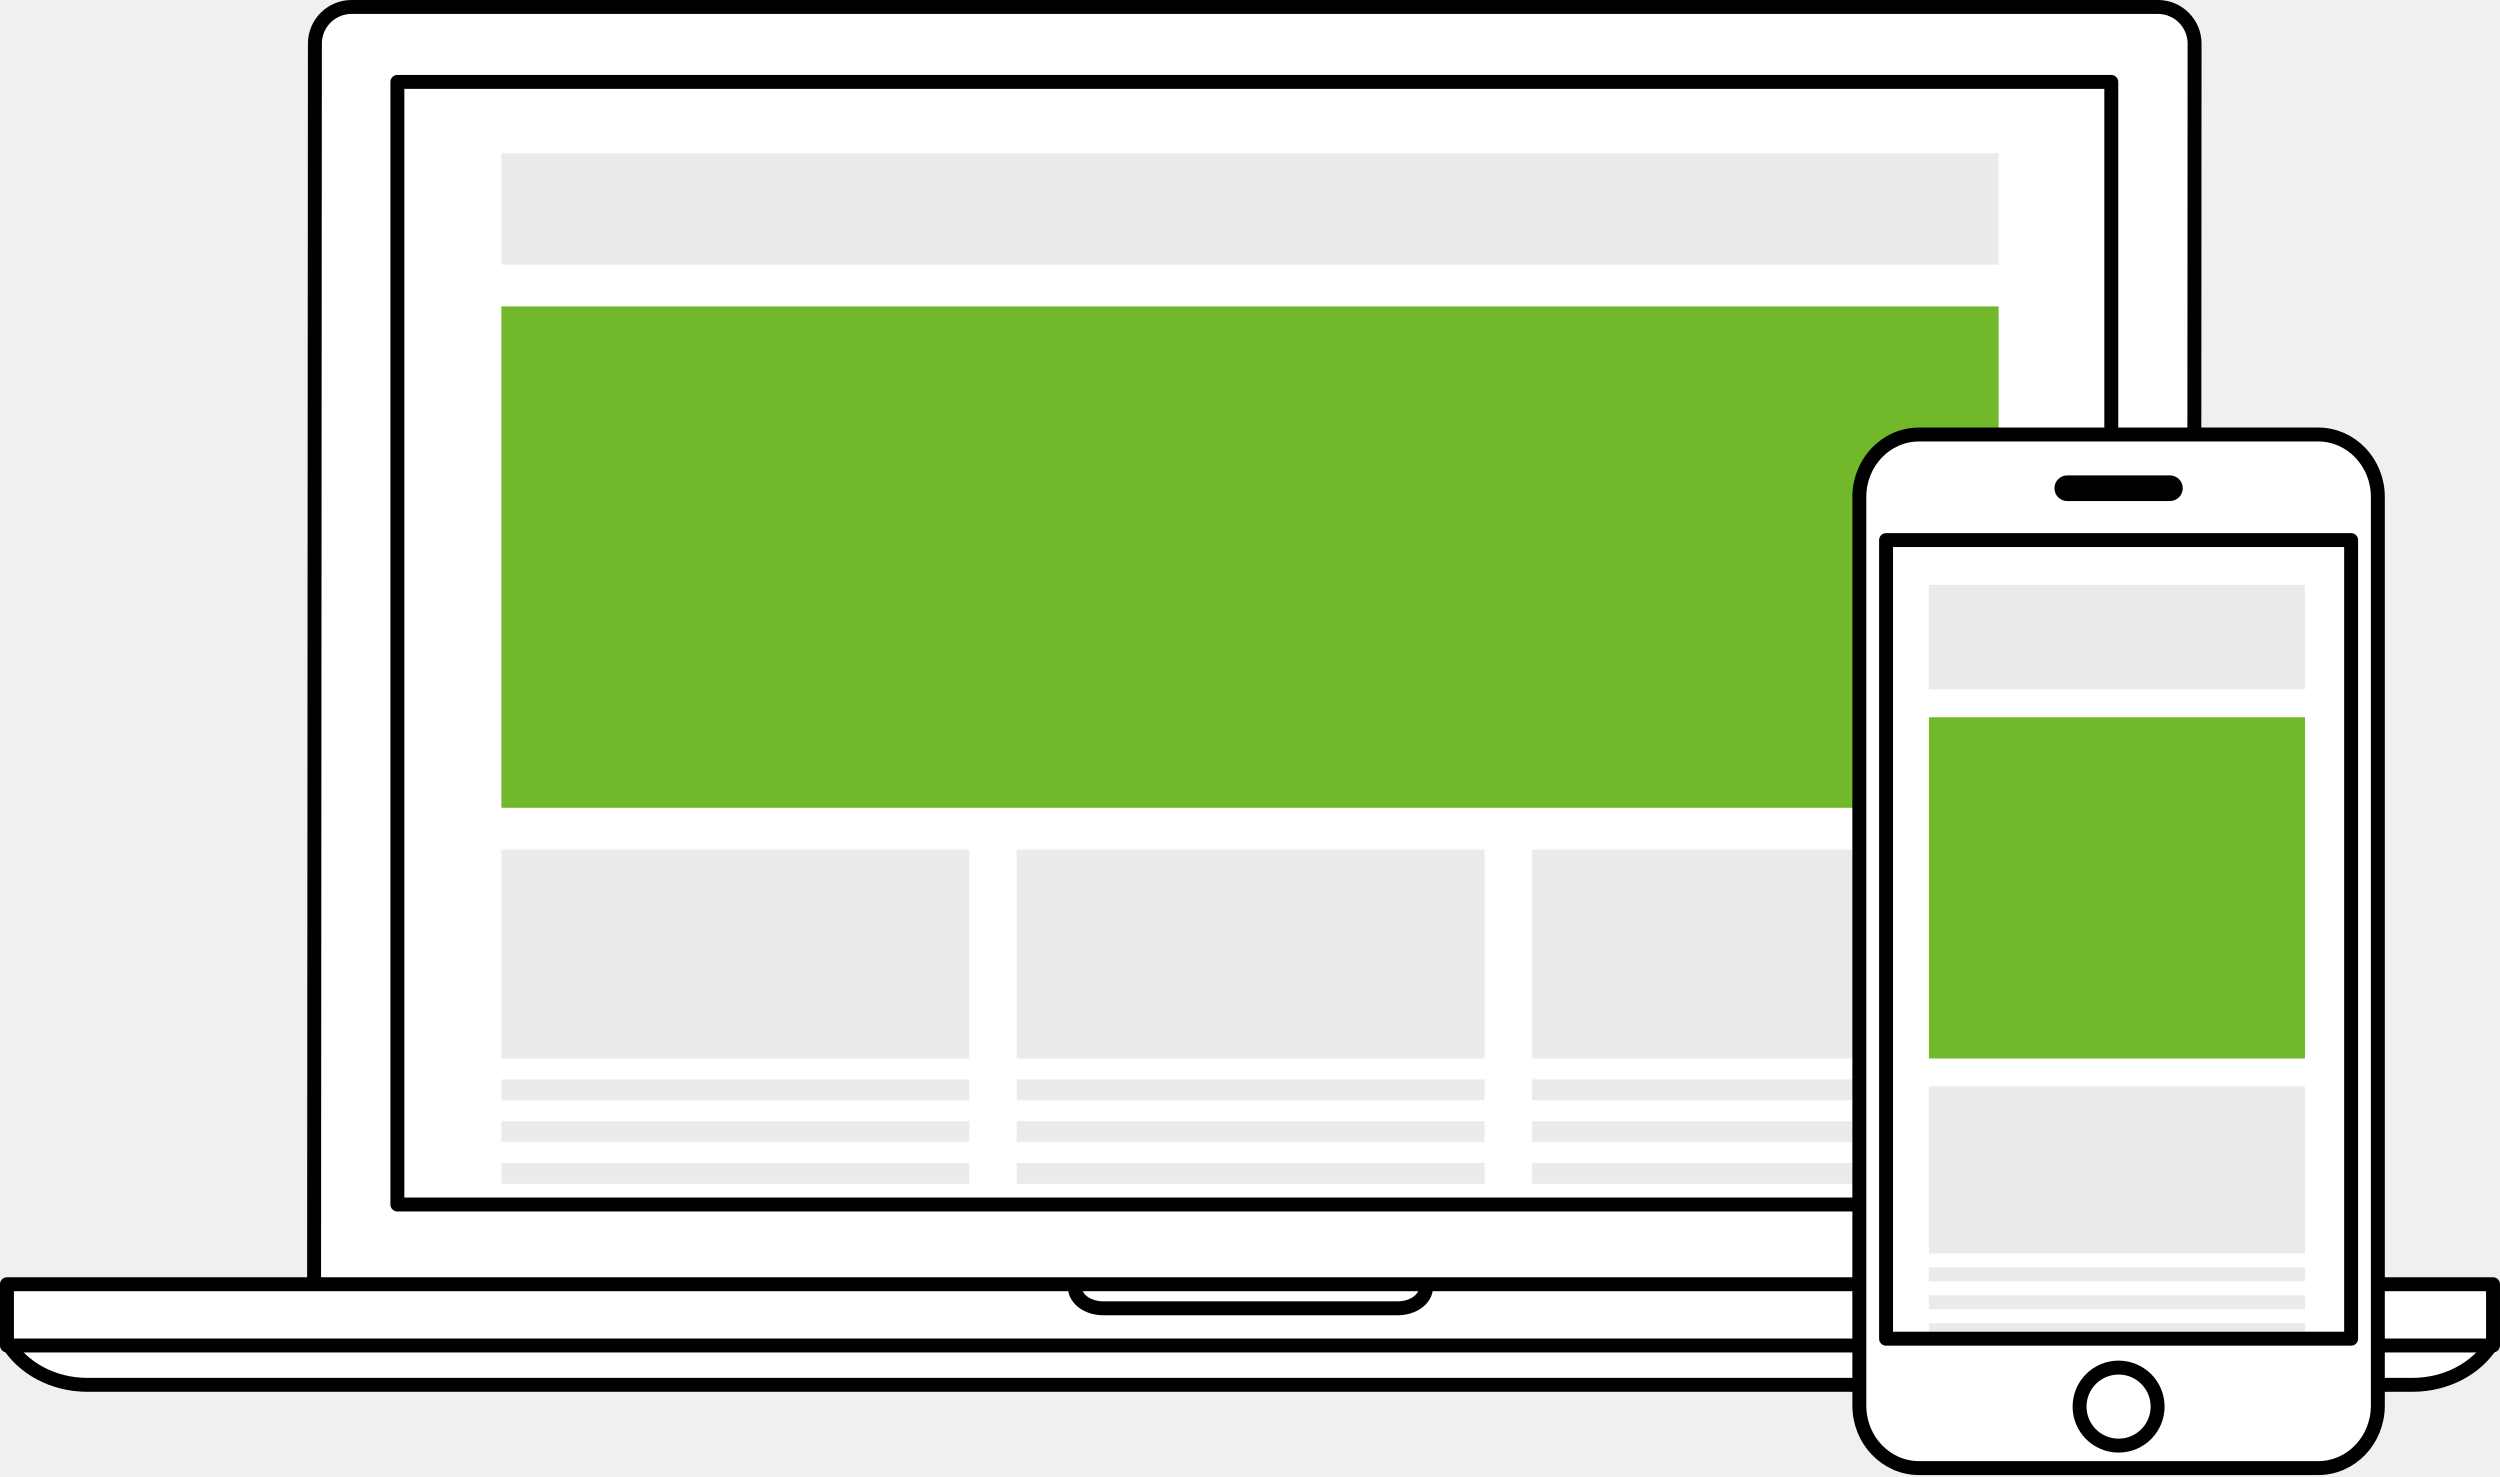
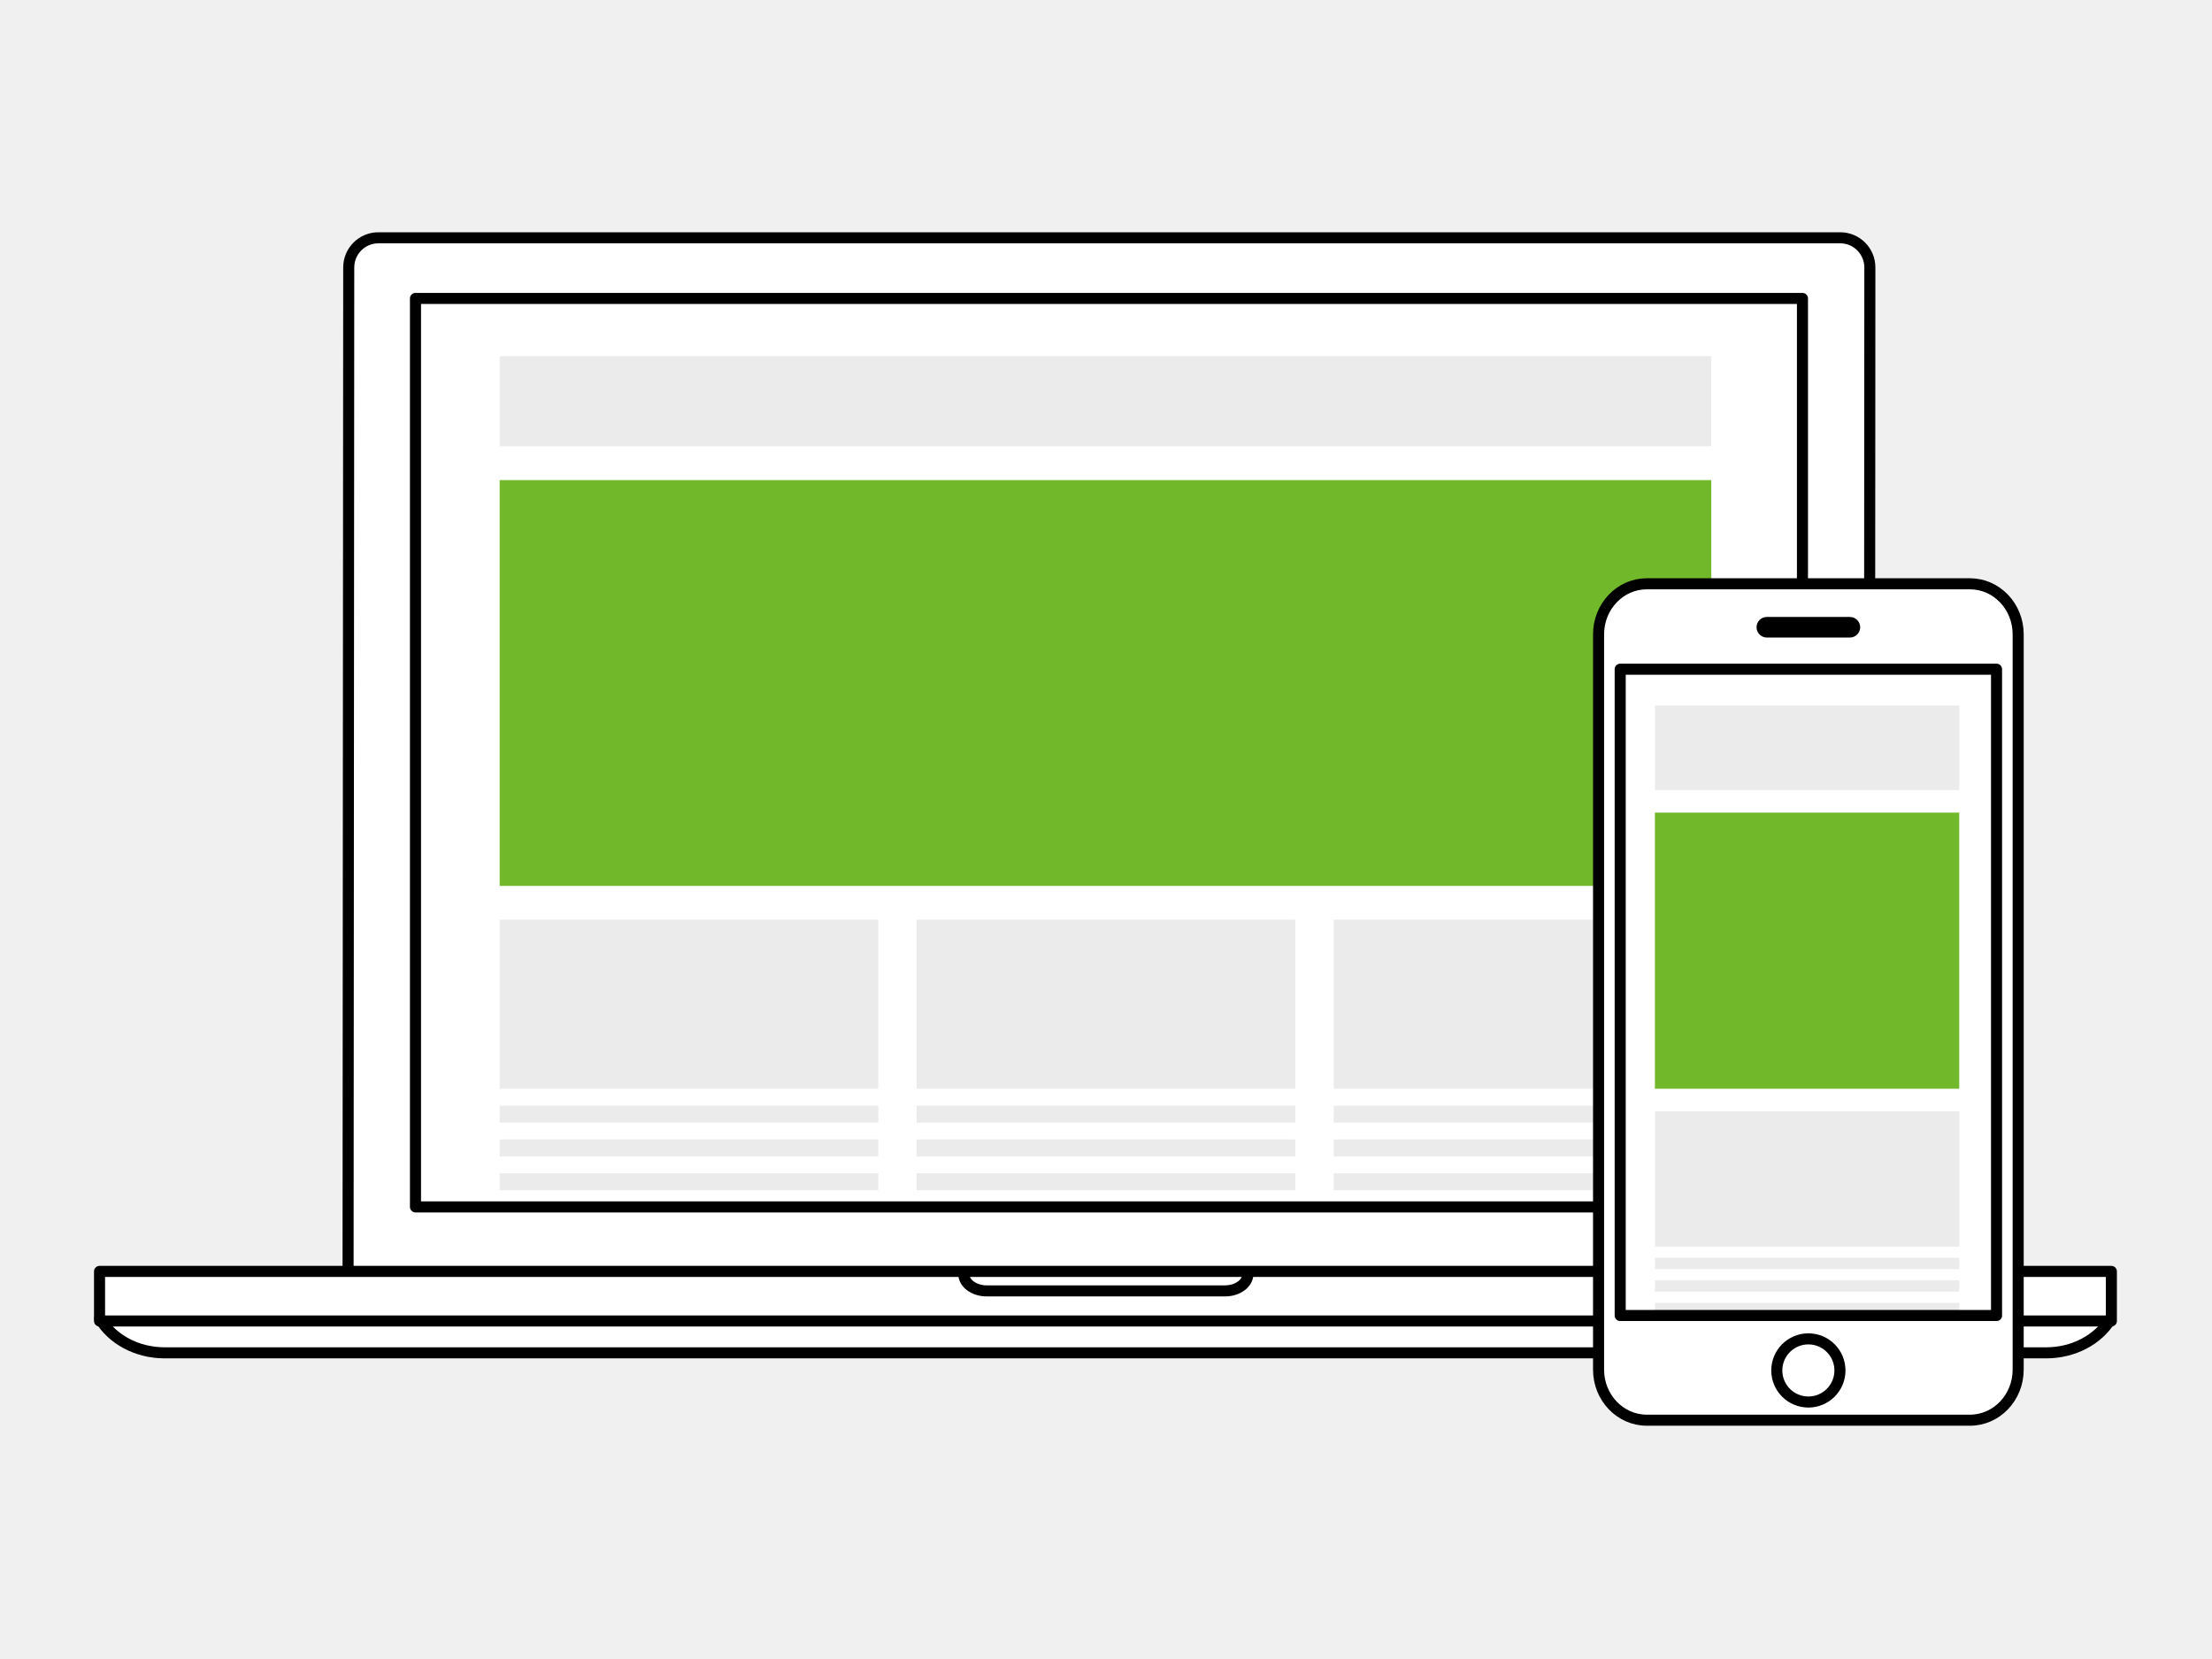
- <svg xmlns="http://www.w3.org/2000/svg" width="359" height="212" viewBox="0 0 359 212" fill="none">
-   <path d="M1.191 184.016H45.114L45.289 6.4L46.689 2.9L50.189 1.5H311.101L313.201 3.6L314.951 7.1V185.066H357.823V192.765L354.149 196.615L348.199 198.54H10.466L4.691 196.965L1.191 193.115V184.016Z" fill="white" />
-   <rect x="72" y="44" width="215" height="72" fill="#71B82B" />
-   <rect x="72" y="22" width="215" height="16" fill="#EBEBEB" />
-   <rect width="67.188" height="30" transform="matrix(1 0 0 -1 72 152)" fill="#EBEBEB" />
-   <rect width="67.188" height="3" transform="matrix(1 0 0 -1 72 158)" fill="#EBEBEB" />
-   <rect width="67.188" height="3" transform="matrix(1 0 0 -1 72 164)" fill="#EBEBEB" />
-   <rect width="67.188" height="3" transform="matrix(1 0 0 -1 72 170)" fill="#EBEBEB" />
-   <rect width="67.188" height="30" transform="matrix(1 0 0 -1 146 152)" fill="#EBEBEB" />
-   <rect width="67.188" height="3" transform="matrix(1 0 0 -1 146 158)" fill="#EBEBEB" />
-   <rect width="67.188" height="3" transform="matrix(1 0 0 -1 146 164)" fill="#EBEBEB" />
-   <rect width="67.188" height="3" transform="matrix(1 0 0 -1 146 170)" fill="#EBEBEB" />
-   <rect width="67.188" height="30" transform="matrix(1 0 0 -1 220 152)" fill="#EBEBEB" />
-   <rect width="67.188" height="3" transform="matrix(1 0 0 -1 220 158)" fill="#EBEBEB" />
-   <rect width="67.188" height="3" transform="matrix(1 0 0 -1 220 164)" fill="#EBEBEB" />
-   <rect width="67.188" height="3" transform="matrix(1 0 0 -1 220 170)" fill="#EBEBEB" />
-   <path d="M45.103 183.727L45.219 6.255C45.219 3.353 47.576 1 50.484 1H309.877C312.785 1 315.142 3.353 315.142 6.255L315.036 183.732" stroke="black" stroke-width="2" stroke-linecap="round" stroke-linejoin="round" />
-   <path d="M1 184.414H357.998V193.21H1V184.414Z" stroke="black" stroke-width="2" stroke-linecap="round" stroke-linejoin="round" />
-   <path d="M57.065 11.761H303.181V172.97H57.065V11.761Z" stroke="black" stroke-width="2" stroke-linecap="round" stroke-linejoin="round" />
-   <path d="M204.777 184.865C204.777 186.525 202.96 187.871 200.718 187.871H158.419C156.178 187.871 154.36 186.525 154.36 184.865" stroke="black" stroke-width="2" stroke-linecap="round" stroke-linejoin="round" />
-   <path d="M357.819 192.98C355.647 196.481 351.351 198.864 346.411 198.864H12.574C7.53 198.864 3.162 196.381 1.035 192.759" stroke="black" stroke-width="2" stroke-linecap="round" stroke-linejoin="round" />
-   <path d="M275.562 62.397H332.898C337.626 62.397 341.459 66.41 341.459 71.361V201.852C341.459 206.802 337.626 210.816 332.898 210.816H275.562C270.833 210.816 267 206.802 267 201.852V71.361C267 66.41 270.833 62.397 275.562 62.397Z" fill="white" />
-   <rect x="277" y="84" width="54" height="15" fill="#EBEBEB" />
-   <rect x="277" y="103" width="54" height="49" fill="#71B82B" />
-   <rect x="277" y="156" width="54" height="24" fill="#EBEBEB" />
-   <rect x="277" y="182" width="54" height="2" fill="#EBEBEB" />
-   <rect x="277" y="186" width="54" height="2" fill="#EBEBEB" />
-   <rect x="277" y="190" width="54" height="2" fill="#EBEBEB" />
-   <rect x="277" y="191" width="54" height="2" fill="#EBEBEB" />
-   <path d="M275.562 62.397H332.898C337.626 62.397 341.459 66.41 341.459 71.361V201.851C341.459 206.802 337.626 210.816 332.898 210.816H275.562C270.833 210.816 267 206.802 267 201.851V71.361C267 66.41 270.833 62.397 275.562 62.397Z" stroke="black" stroke-width="2" stroke-linecap="round" stroke-linejoin="round" />
-   <path d="M270.838 77.555H337.622V192.239H270.838V77.555Z" stroke="black" stroke-width="2" stroke-linecap="round" stroke-linejoin="round" />
-   <path d="M304.23 196.385C307.325 196.385 309.833 198.893 309.833 201.988C309.833 205.083 307.325 207.592 304.23 207.592C301.135 207.592 298.626 205.083 298.626 201.988C298.626 198.893 301.135 196.385 304.23 196.385Z" stroke="black" stroke-width="2" stroke-linecap="round" stroke-linejoin="round" />
-   <path d="M296.861 69.265H311.599C312.065 69.265 312.443 69.643 312.443 70.109C312.443 70.576 312.065 70.954 311.599 70.954H296.861C296.394 70.954 296.016 70.576 296.016 70.109C296.016 69.643 296.394 69.265 296.861 69.265Z" stroke="black" stroke-width="2" stroke-linecap="round" stroke-linejoin="round" />
+ <svg xmlns="http://www.w3.org/2000/svg" width="400" height="300" viewBox="0 0 400 300" fill="none">
+   <path d="M18.195 229.505H62.955L63.133 48.503L64.56 44.936L68.127 43.51H334.013L336.152 45.649L337.936 49.216V230.575H381.626V238.421L377.881 242.344L371.818 244.306H27.646L21.762 242.701L18.195 238.778V229.505Z" fill="white" />
+   <rect x="90.353" y="86.82" width="219.099" height="73.373" fill="#71B82B" />
+   <rect x="90.353" y="64.4" width="219.099" height="16.305" fill="#EBEBEB" />
+   <rect width="68.468" height="30.572" transform="matrix(1 0 0 -1 90.3535 196.879)" fill="#EBEBEB" />
+   <rect width="68.468" height="3.057" transform="matrix(1 0 0 -1 90.3535 202.993)" fill="#EBEBEB" />
+   <rect width="68.468" height="3.057" transform="matrix(1 0 0 -1 90.3535 209.108)" fill="#EBEBEB" />
+   <rect width="68.468" height="3.057" transform="matrix(1 0 0 -1 90.3535 215.222)" fill="#EBEBEB" />
+   <rect width="68.468" height="30.572" transform="matrix(1 0 0 -1 165.764 196.879)" fill="#EBEBEB" />
+   <rect width="68.468" height="3.057" transform="matrix(1 0 0 -1 165.764 202.993)" fill="#EBEBEB" />
+   <rect width="68.468" height="3.057" transform="matrix(1 0 0 -1 165.764 209.108)" fill="#EBEBEB" />
+   <rect width="68.468" height="3.057" transform="matrix(1 0 0 -1 165.764 215.222)" fill="#EBEBEB" />
+   <rect width="68.468" height="30.572" transform="matrix(1 0 0 -1 241.175 196.879)" fill="#EBEBEB" />
+   <rect width="68.468" height="3.057" transform="matrix(1 0 0 -1 241.175 202.993)" fill="#EBEBEB" />
+   <rect width="68.468" height="3.057" transform="matrix(1 0 0 -1 241.175 209.108)" fill="#EBEBEB" />
+   <rect width="68.468" height="3.057" transform="matrix(1 0 0 -1 241.175 215.222)" fill="#EBEBEB" />
+   <path d="M62.944 229.211L63.062 48.356C63.062 45.398 65.464 43 68.427 43H332.766C335.729 43 338.13 45.398 338.13 48.356L338.023 229.215" stroke="black" stroke-width="2" stroke-linecap="round" stroke-linejoin="round" />
+   <path d="M18 229.911H381.803V238.875H18V229.911Z" stroke="black" stroke-width="2" stroke-linecap="round" stroke-linejoin="round" />
+   <path d="M75.133 53.967H325.941V218.248H75.133V53.967Z" stroke="black" stroke-width="2" stroke-linecap="round" stroke-linejoin="round" />
+   <path d="M225.662 230.37C225.662 232.062 223.81 233.434 221.525 233.434H178.42C176.136 233.434 174.283 232.062 174.283 230.37" stroke="black" stroke-width="2" stroke-linecap="round" stroke-linejoin="round" />
+   <path d="M381.621 238.64C379.408 242.208 375.031 244.637 369.996 244.637H29.794C24.655 244.637 20.203 242.105 18.036 238.415" stroke="black" stroke-width="2" stroke-linecap="round" stroke-linejoin="round" />
+   <path d="M297.796 105.567H356.225C361.044 105.567 364.95 109.657 364.95 114.703V247.681C364.95 252.726 361.044 256.816 356.225 256.816H297.796C292.977 256.816 289.071 252.726 289.071 247.681V114.703C289.071 109.657 292.977 105.567 297.796 105.567Z" fill="white" />
+   <rect x="299.262" y="127.582" width="55.029" height="15.286" fill="#EBEBEB" />
+   <rect x="299.262" y="146.945" width="55.029" height="49.934" fill="#71B82B" />
+   <rect x="299.262" y="200.955" width="55.029" height="24.457" fill="#EBEBEB" />
+   <rect x="299.262" y="227.451" width="55.029" height="2.038" fill="#EBEBEB" />
+   <rect x="299.262" y="231.527" width="55.029" height="2.038" fill="#EBEBEB" />
+   <rect x="299.262" y="235.603" width="55.029" height="2.038" fill="#EBEBEB" />
+   <rect x="299.262" y="236.622" width="55.029" height="2.038" fill="#EBEBEB" />
+   <path d="M297.796 105.567H356.225C361.044 105.567 364.95 109.657 364.95 114.703V247.681C364.95 252.726 361.044 256.816 356.225 256.816H297.796C292.977 256.816 289.071 252.726 289.071 247.681V114.703C289.071 109.657 292.977 105.567 297.796 105.567Z" stroke="black" stroke-width="2" stroke-linecap="round" stroke-linejoin="round" />
+   <path d="M292.982 121.015H361.039V237.885H292.982V121.015Z" stroke="black" stroke-width="2" stroke-linecap="round" stroke-linejoin="round" />
+   <path d="M327.011 242.109C330.164 242.109 332.721 244.666 332.721 247.82C332.721 250.974 330.164 253.53 327.011 253.53C323.857 253.53 321.3 250.974 321.3 247.82C321.3 244.666 323.857 242.109 327.011 242.109Z" stroke="black" stroke-width="2" stroke-linecap="round" stroke-linejoin="round" />
+   <path d="M319.501 112.566H334.52C334.995 112.566 335.381 112.952 335.381 113.427C335.381 113.902 334.995 114.287 334.52 114.287H319.501C319.026 114.287 318.64 113.902 318.64 113.427C318.64 112.952 319.026 112.566 319.501 112.566Z" stroke="black" stroke-width="2" stroke-linecap="round" stroke-linejoin="round" />
</svg>
